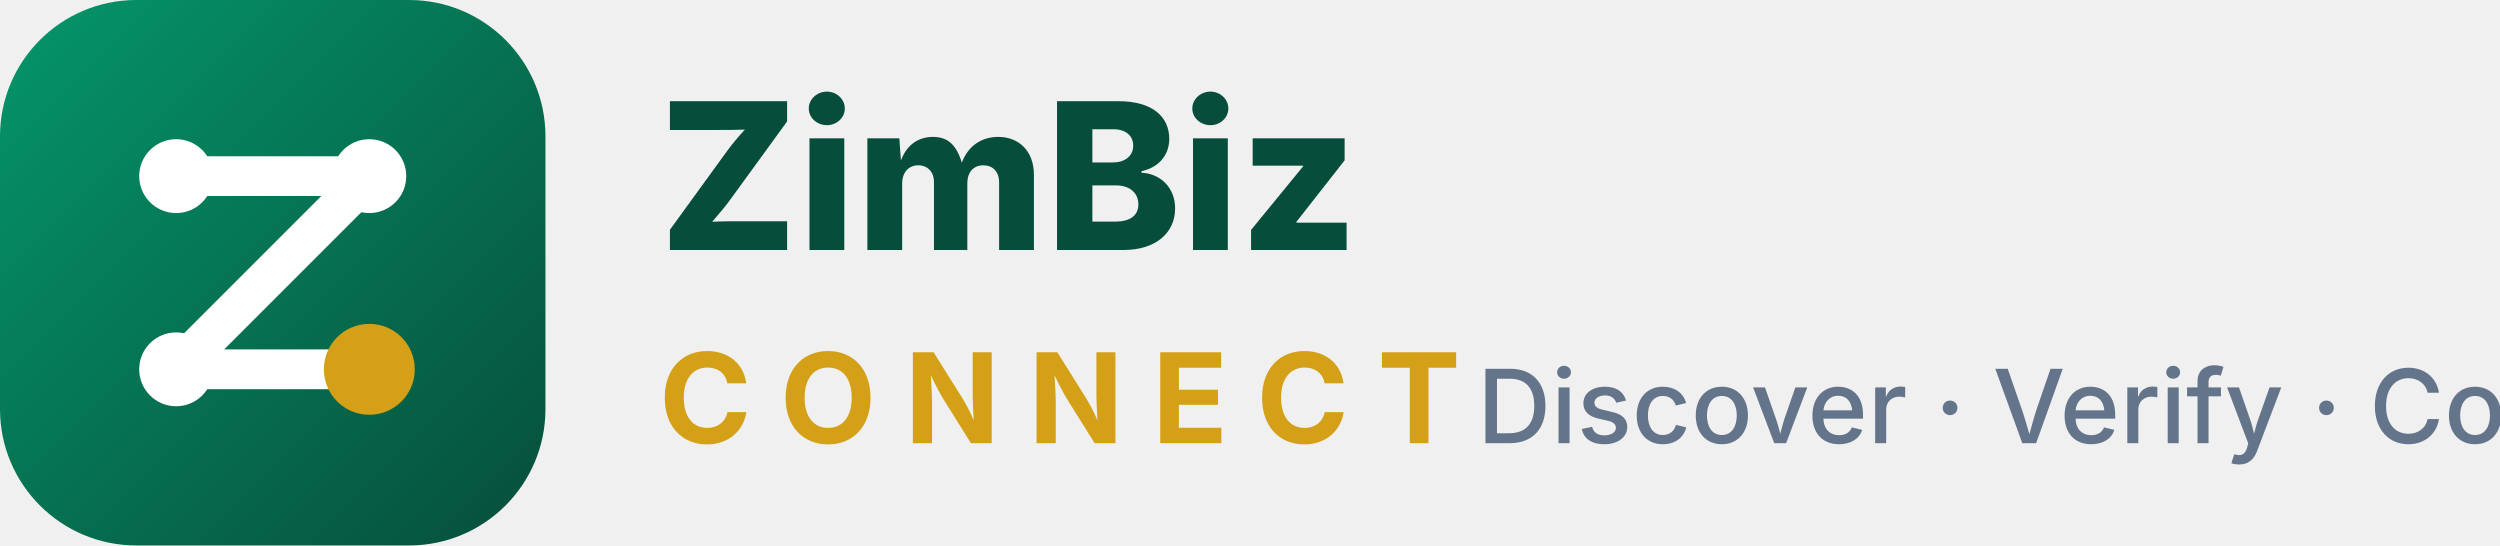
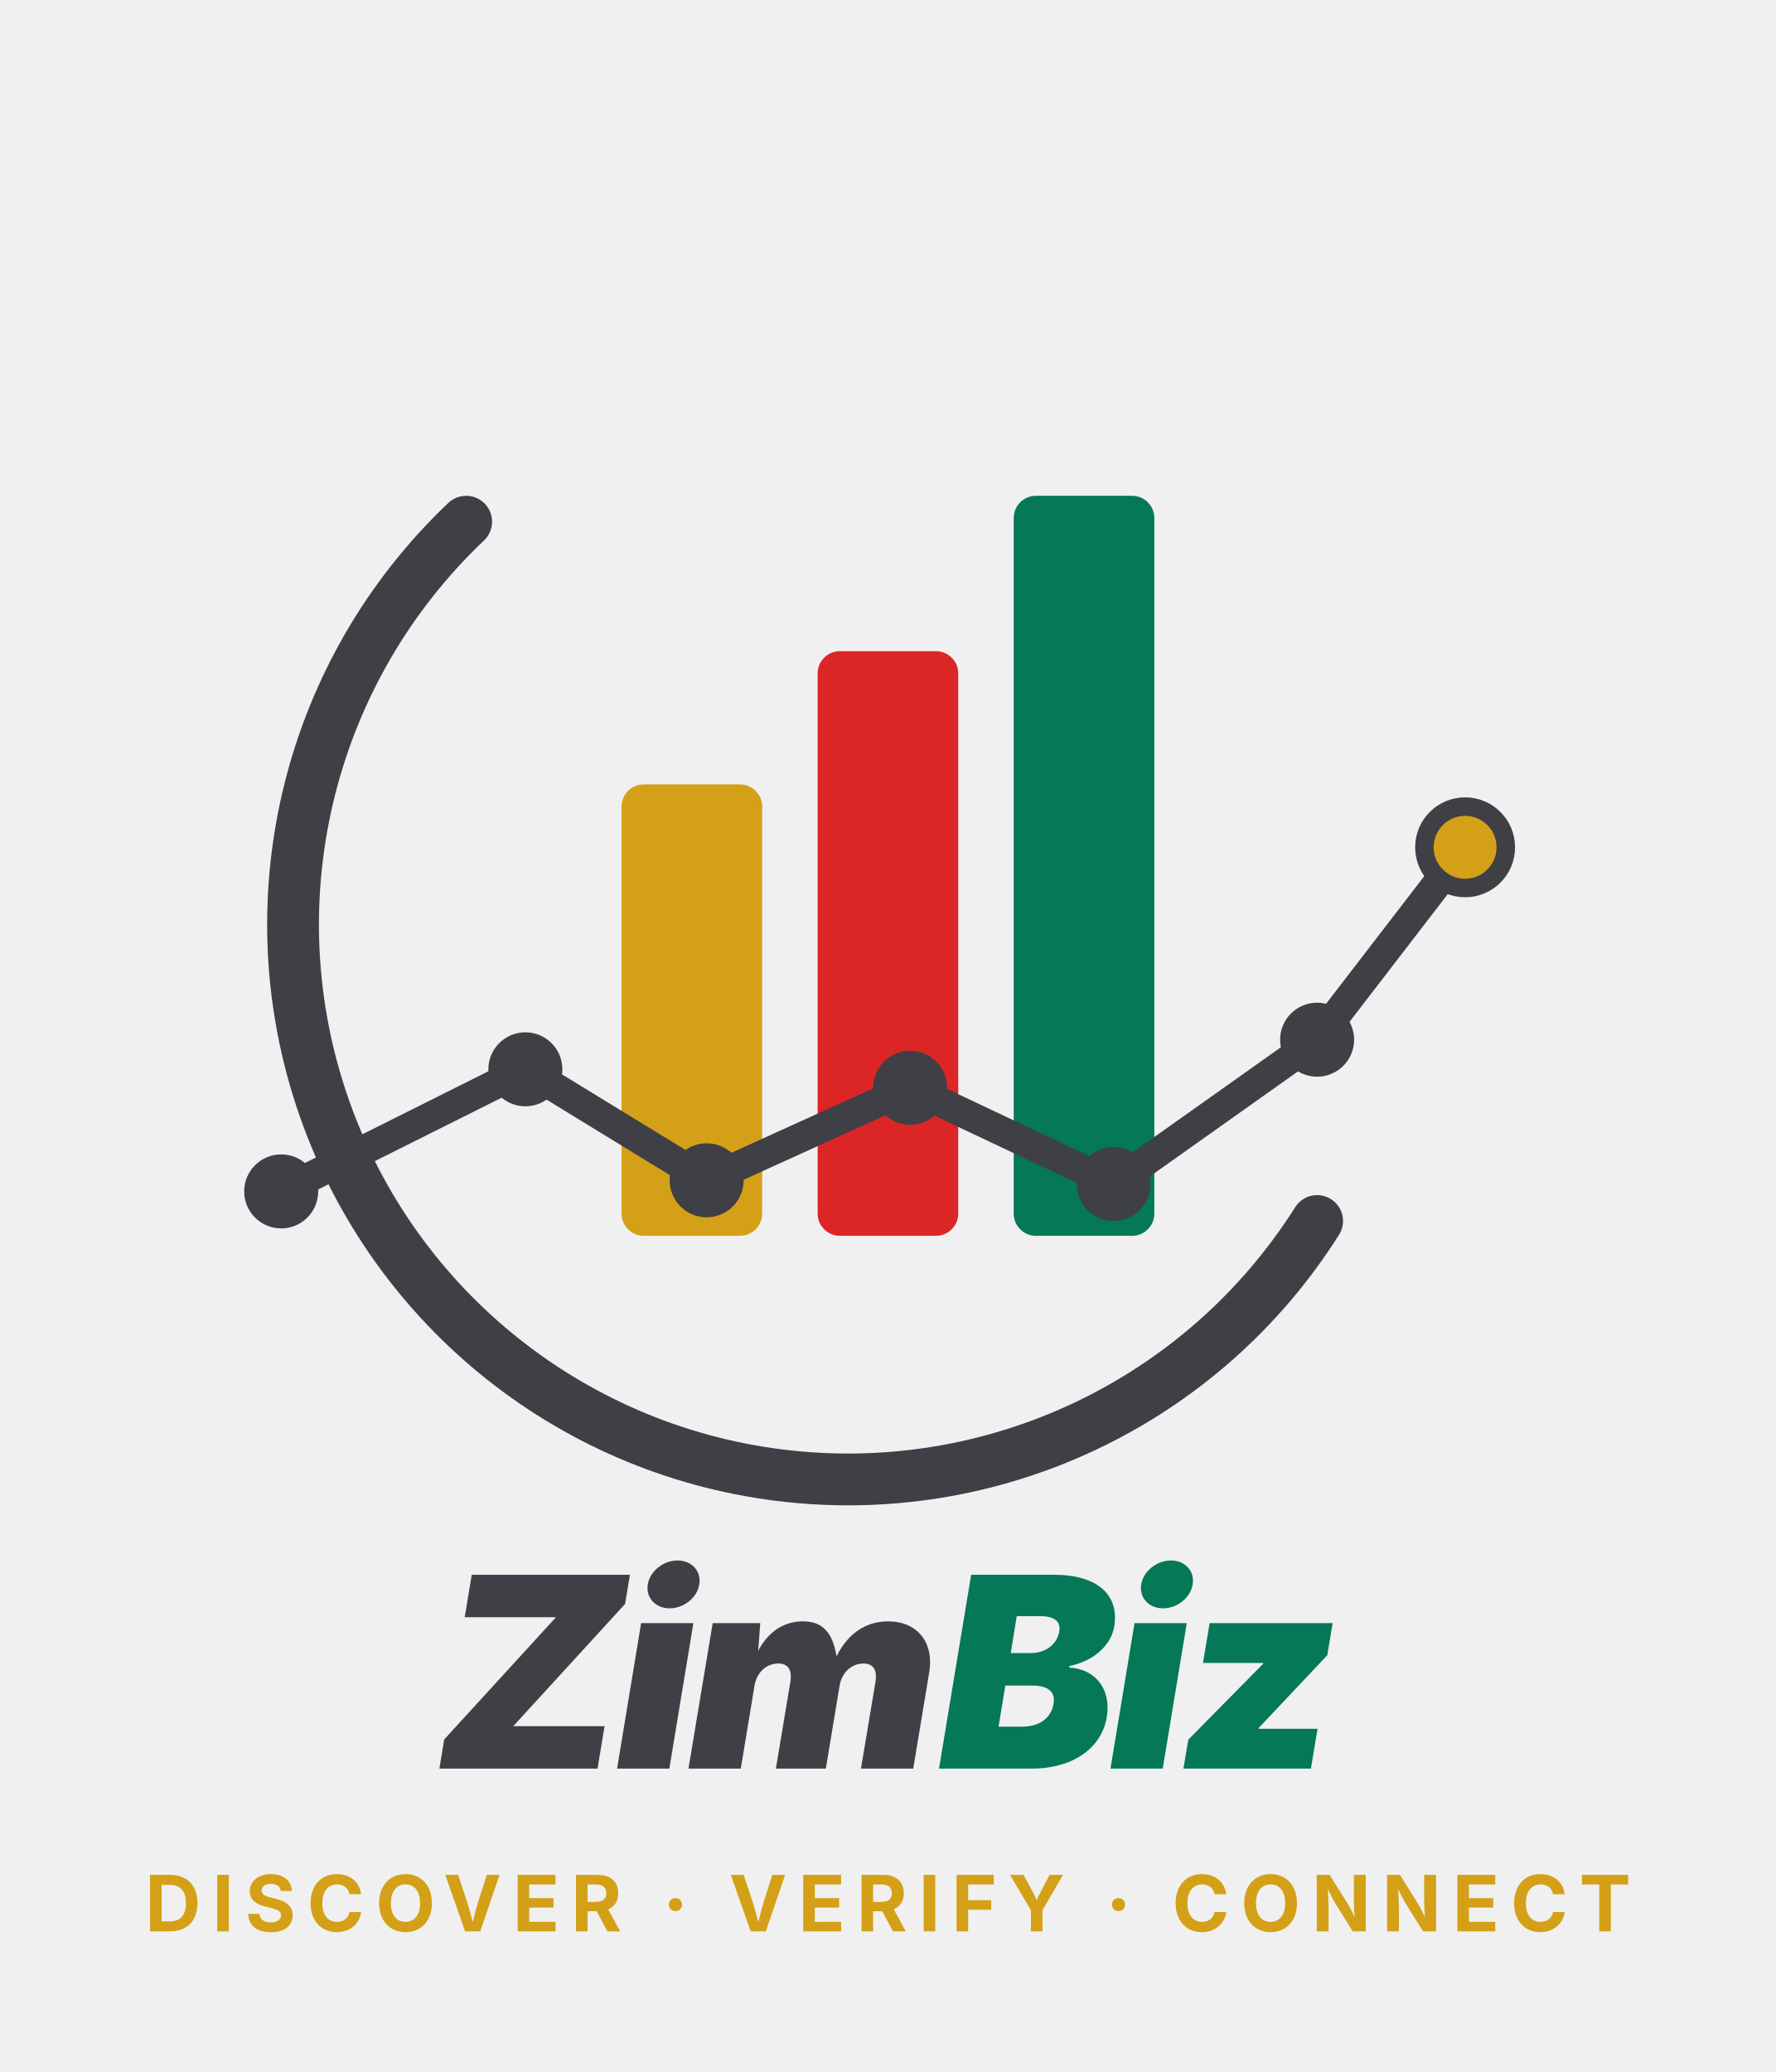
- <svg xmlns="http://www.w3.org/2000/svg" viewBox="0 0 220 48" fill="none">
-   <defs>
-     <linearGradient id="zb-bg" x1="0" y1="0" x2="48" y2="48" gradientUnits="userSpaceOnUse">
-       <stop offset="0" stop-color="#059669" />
-       <stop offset="1" stop-color="#064E3B" />
-     </linearGradient>
-   </defs>
-   <rect width="48" height="48" rx="12" fill="url(#zb-bg)" />
-   <path d="M15.5 15.5H32.5L15.5 32.5H32.5" stroke="white" stroke-width="3.5" stroke-linecap="round" stroke-linejoin="round" />
-   <circle cx="15.5" cy="15.5" r="3.25" fill="white" />
-   <circle cx="32.5" cy="15.5" r="3.25" fill="white" />
-   <circle cx="15.5" cy="32.5" r="3.25" fill="white" />
-   <circle cx="32.5" cy="32.5" r="4" fill="#D4A017" />
-   <text x="58" y="22" font-family="Inter, system-ui, sans-serif" font-size="18" font-weight="800" fill="#064E3B">ZimBiz</text>
-   <text x="58" y="39" font-family="Inter, system-ui, sans-serif" font-size="11" font-weight="700" fill="#D4A017" letter-spacing="2.5">CONNECT</text>
-   <text x="130" y="39" font-family="Inter, system-ui, sans-serif" font-size="9" font-weight="500" fill="#64748B">Discover · Verify · Connect</text>
+ <svg xmlns="http://www.w3.org/2000/svg" viewBox="0 0 480 560" fill="none">
+   <rect x="168" y="212" width="38" height="122" rx="6" fill="#D4A017" />
+   <rect x="221" y="176" width="38" height="158" rx="6" fill="#DC2626" />
+   <rect x="274" y="134" width="38" height="200" rx="6" fill="#047857" />
+   <path d="M126 141A150 150 0 1 0 356 330" stroke="#3F3F46" stroke-width="14" stroke-linecap="round" fill="none" />
+   <path d="M76 322 142 289 191 319 246 294 301 320 356 281 396 229" stroke="#3F3F46" stroke-width="8" stroke-linecap="round" stroke-linejoin="round" fill="none" />
+   <circle cx="76" cy="322" r="10" fill="#3F3F46" />
+   <circle cx="142" cy="289" r="10" fill="#3F3F46" />
+   <circle cx="191" cy="319" r="10" fill="#3F3F46" />
+   <circle cx="246" cy="294" r="10" fill="#3F3F46" />
+   <circle cx="301" cy="320" r="10" fill="#3F3F46" />
+   <circle cx="356" cy="281" r="10" fill="#3F3F46" />
+   <circle cx="396" cy="229" r="11" fill="#D4A017" stroke="#3F3F46" stroke-width="5" />
+   <text x="240" y="478" text-anchor="middle" font-family="Inter, system-ui, sans-serif" font-size="72" font-weight="900" font-style="italic" fill="#3F3F46" letter-spacing="-2">Zim<tspan fill="#047857">Biz</tspan>
+   </text>
+   <text x="240" y="522" text-anchor="middle" font-family="Inter, system-ui, sans-serif" font-size="21" font-weight="700" fill="#D4A017" letter-spacing="3">DISCOVER · VERIFY · CONNECT</text>
</svg>
